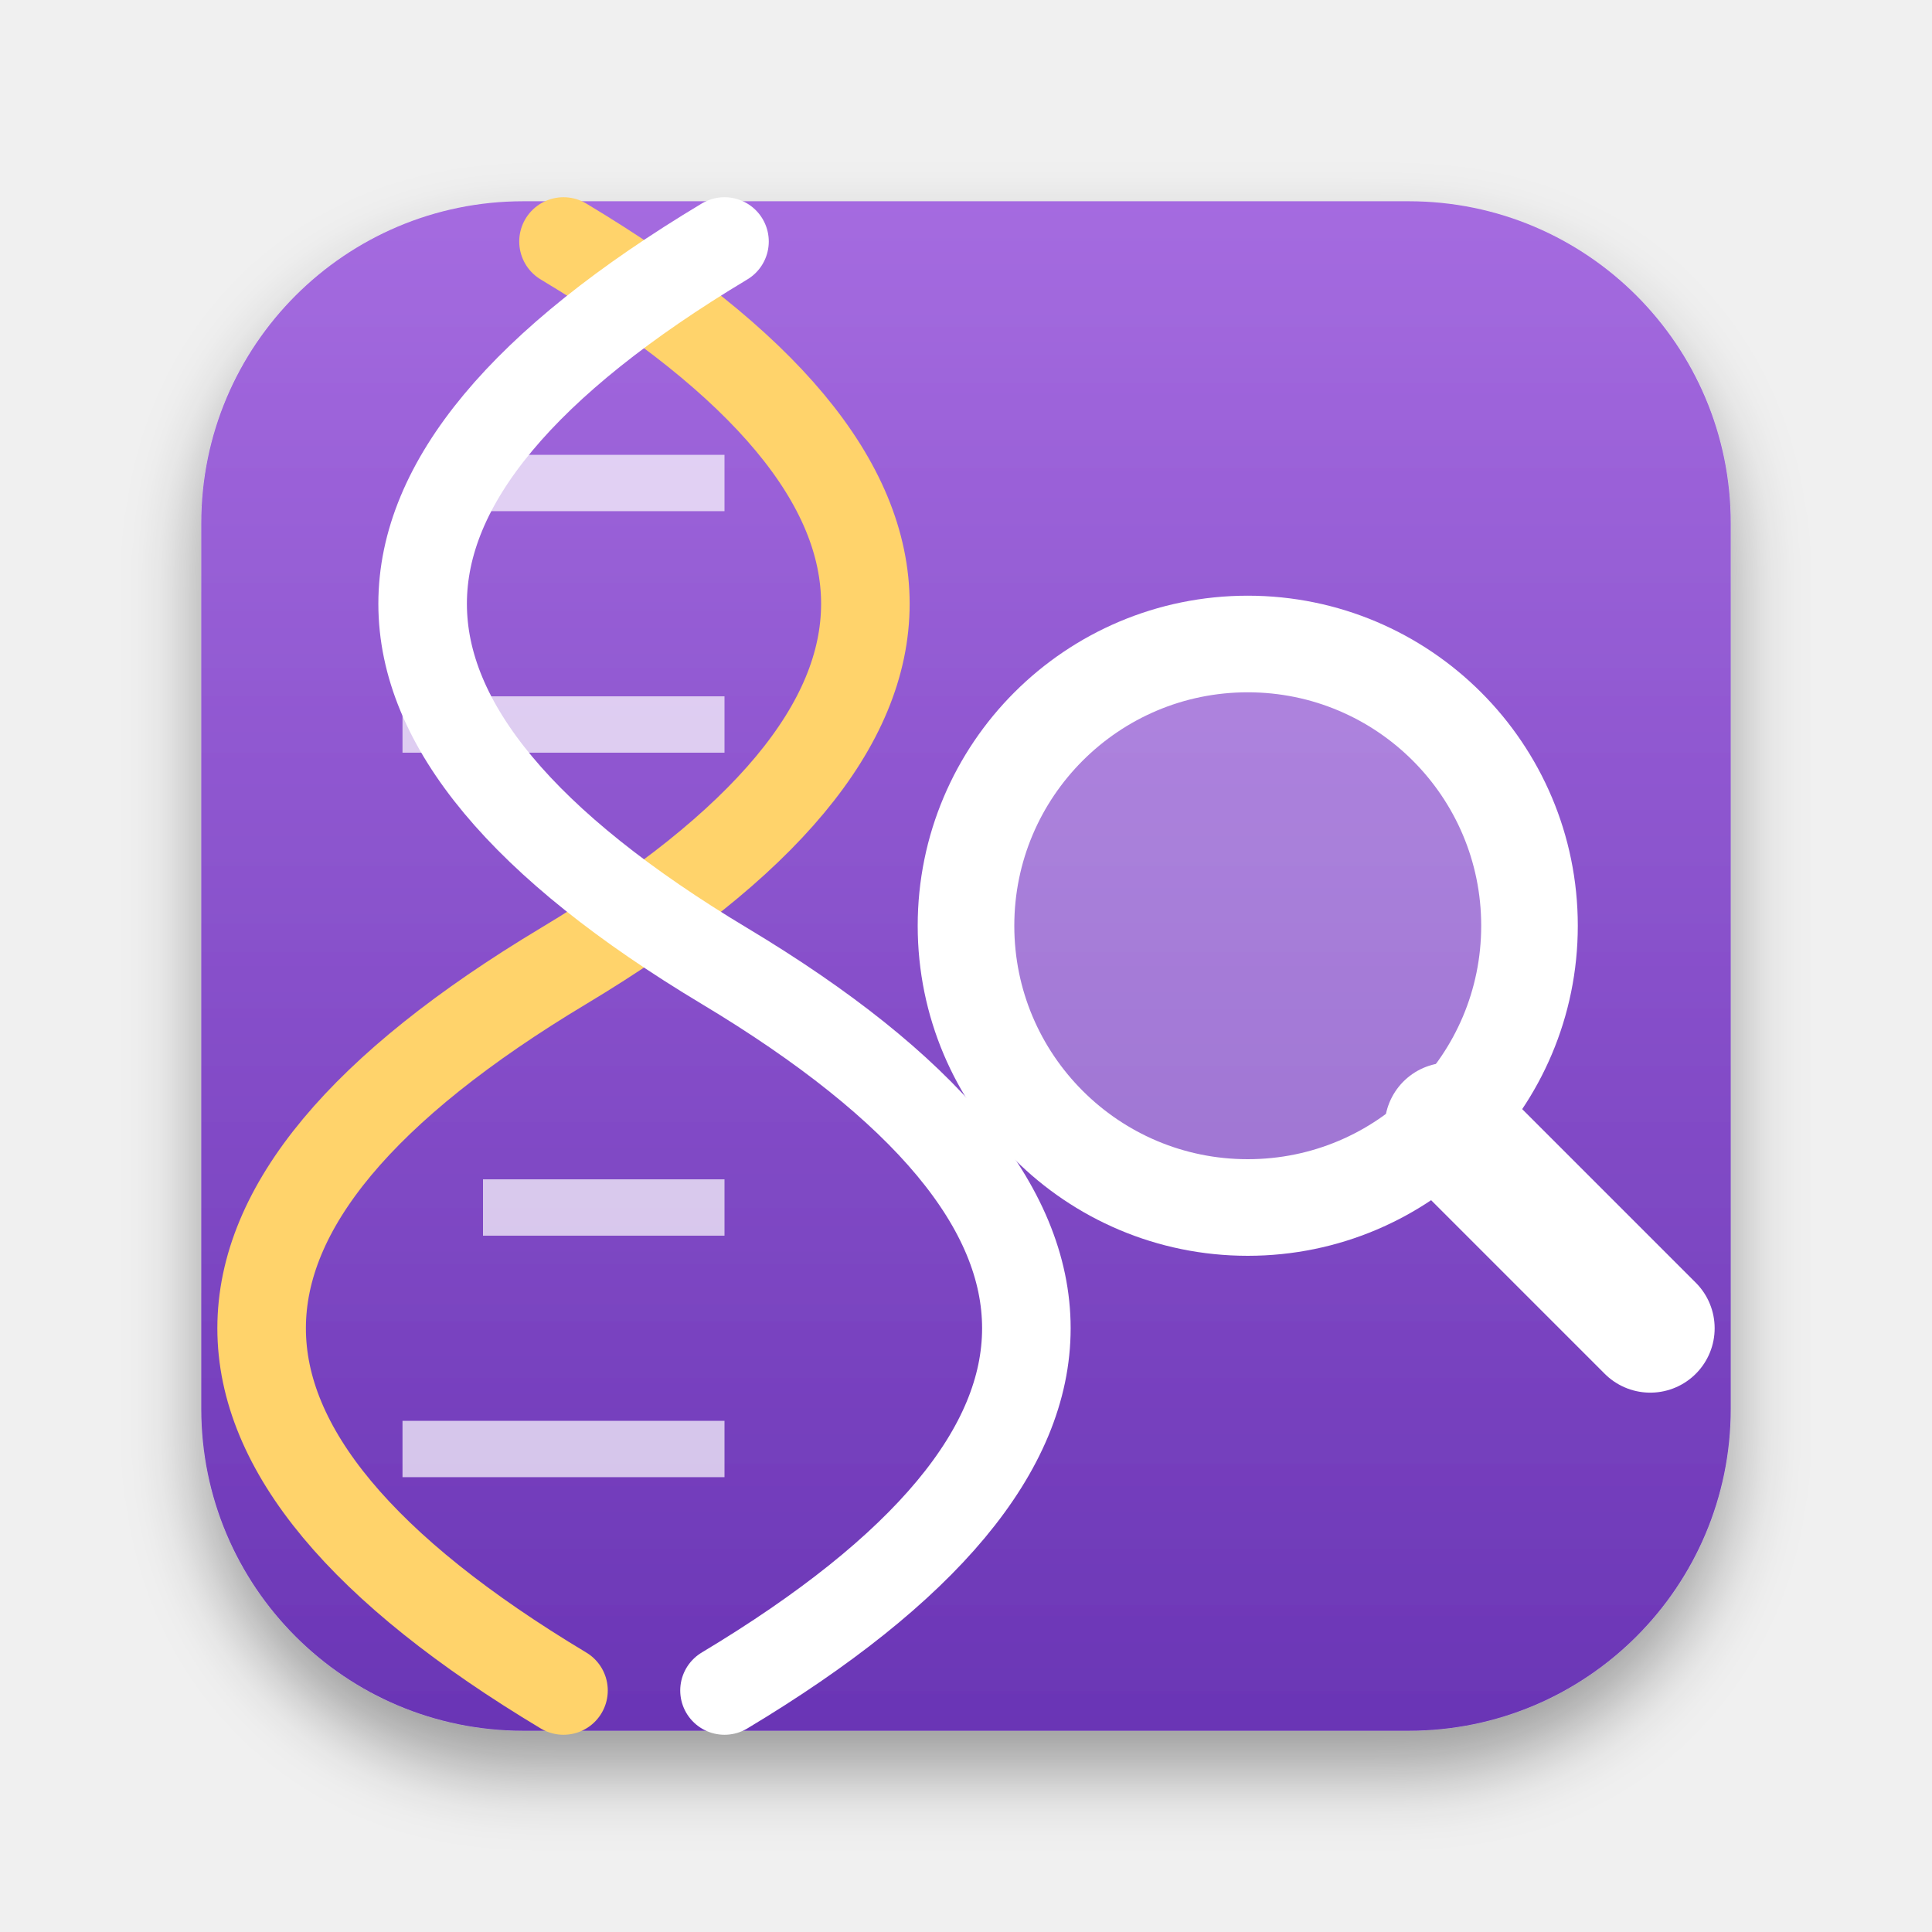
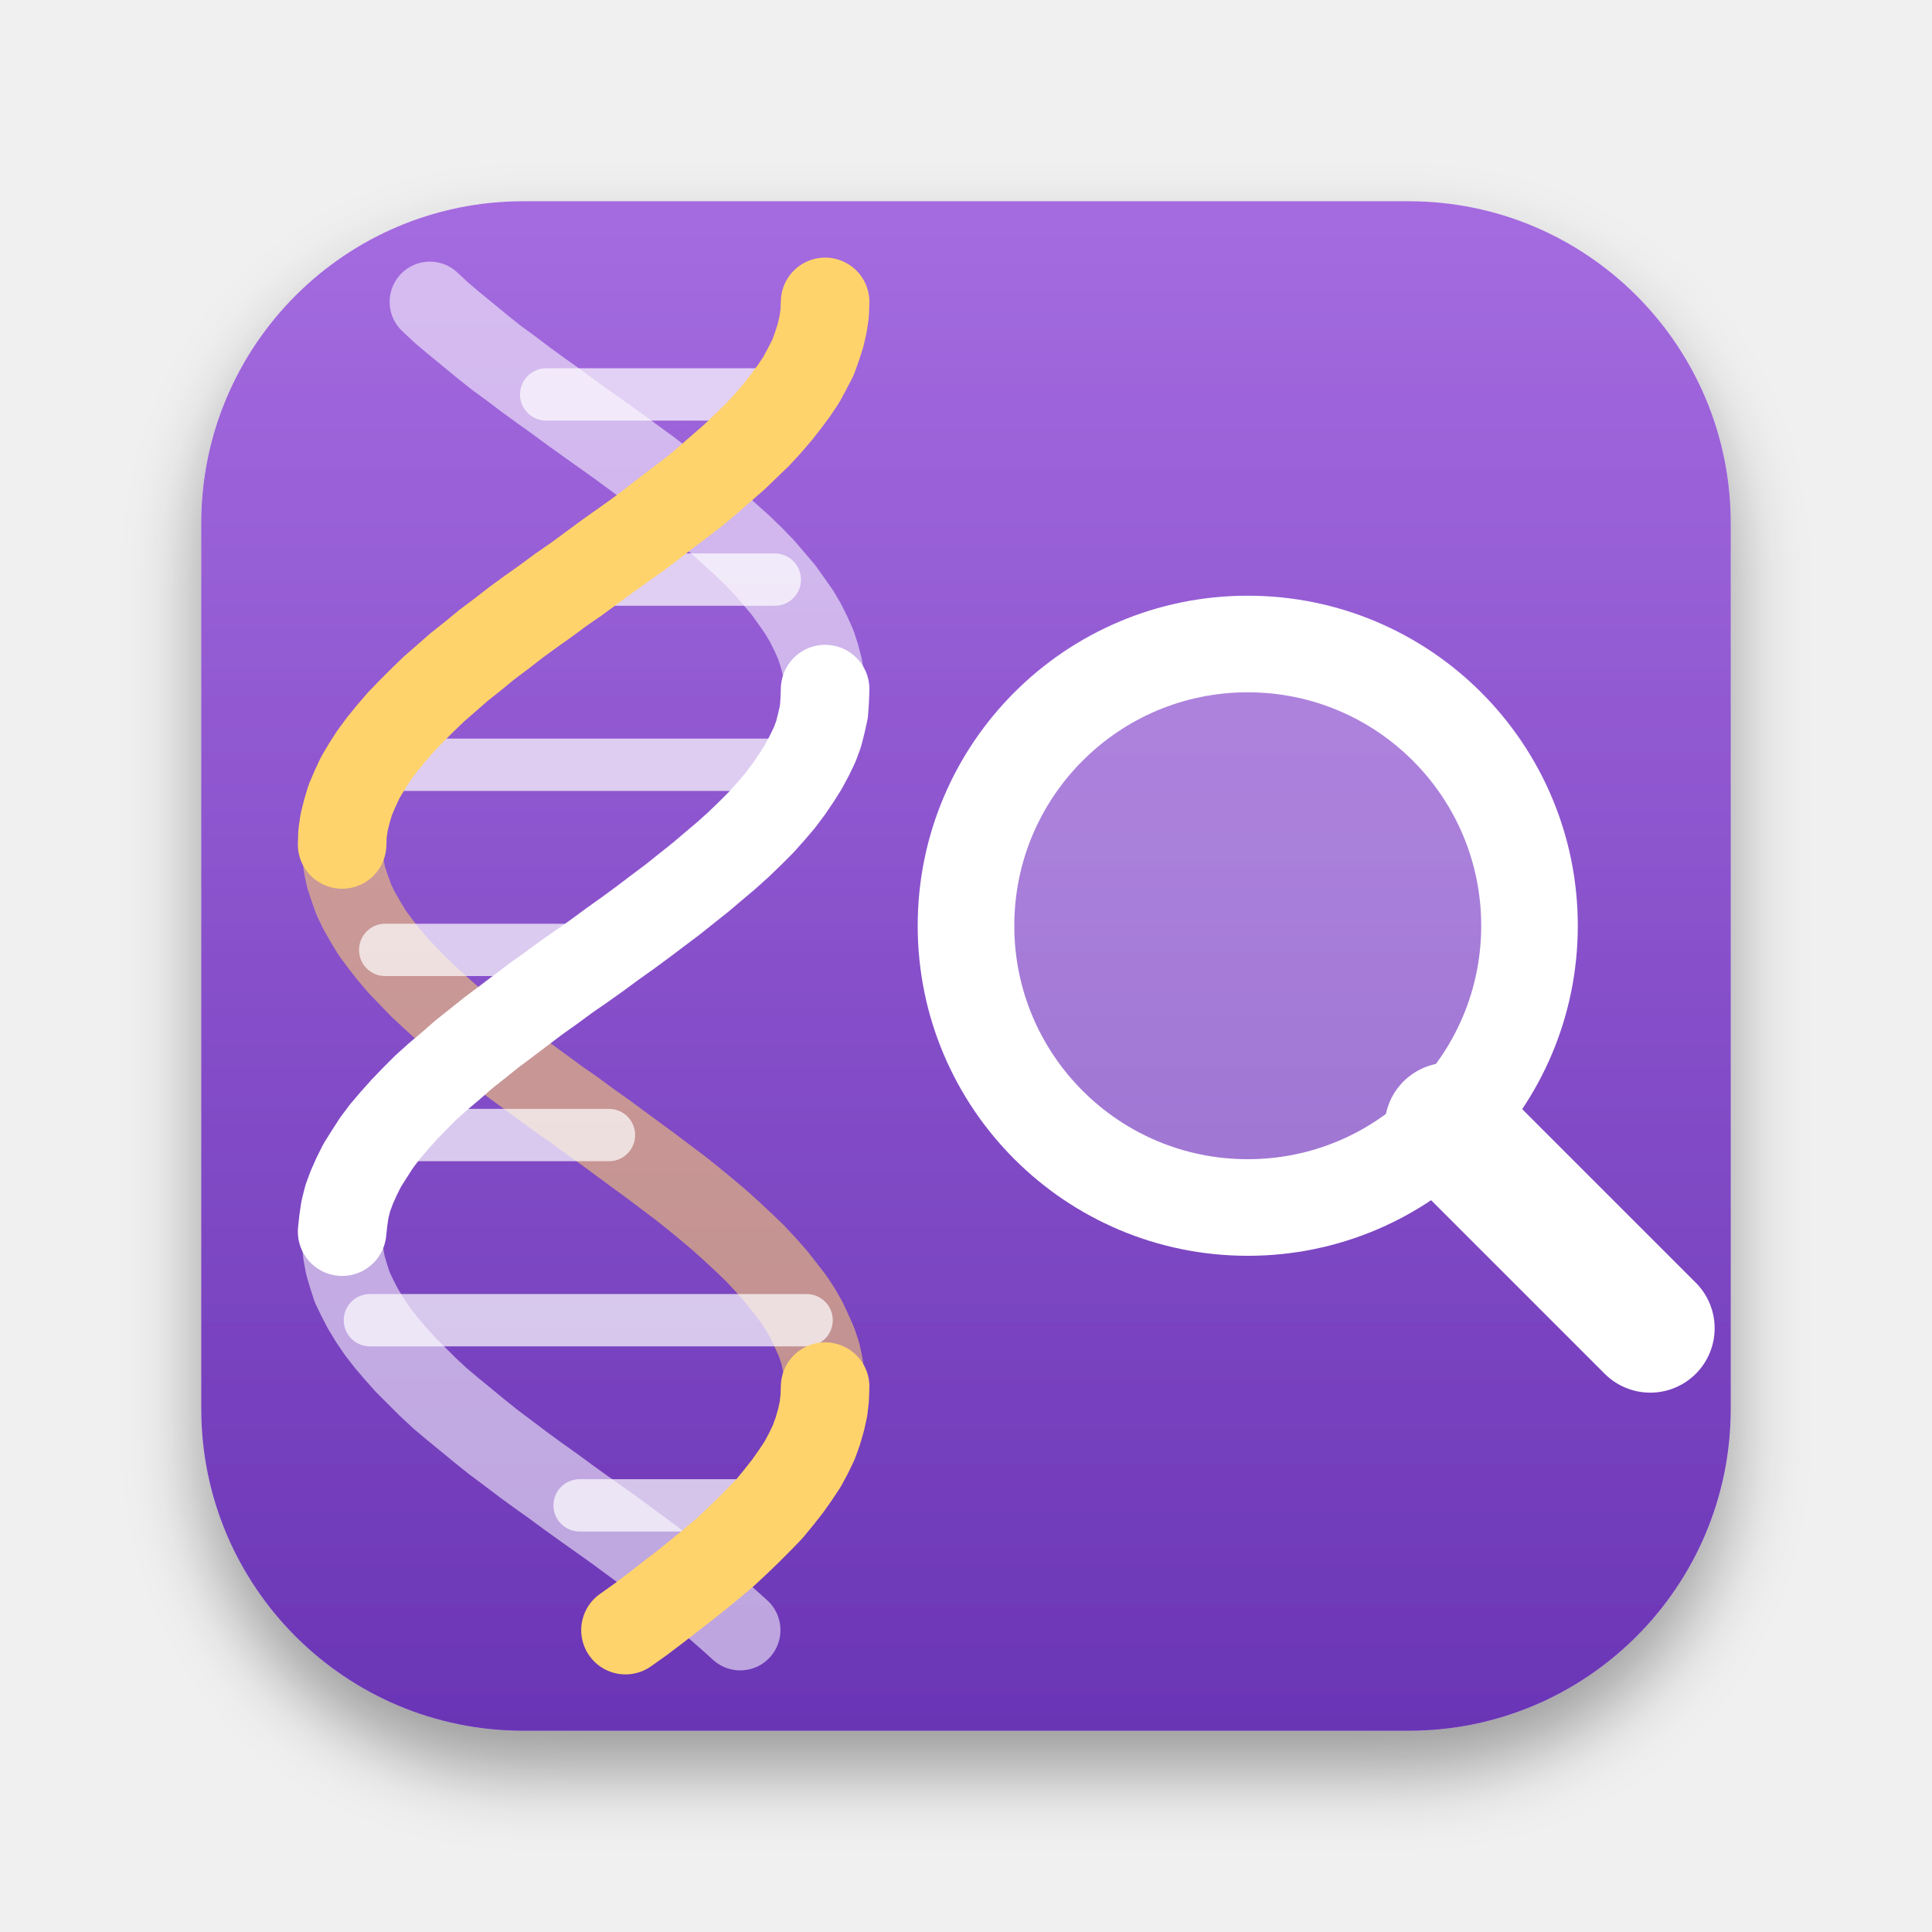
<svg xmlns="http://www.w3.org/2000/svg" width="48" height="48" viewBox="0 0 48 48">
  <defs>
    <filter id="s" x="-20%" y="-20%" width="140%" height="150%">
      <feDropShadow dx="0" dy="1" stdDeviation="0.9" flood-opacity="0.35" />
    </filter>
    <linearGradient id="g" x1="0" y1="0" x2="0" y2="1">
      <stop offset="0" stop-color="#a56be0" />
      <stop offset="1" stop-color="#6a35b5" />
    </linearGradient>
  </defs>
  <g filter="url(#s)">
    <rect x="5" y="5" width="38" height="38" rx="8" fill="url(#g)" />
  </g>
-   <g fill="none" stroke-width="2.2" stroke-linecap="round">
-     <path d="M12 9c10 6 10 12 0 18s-10 12 0 18" stroke="#ffd36b" transform="translate(2 -3)" />
-     <path d="M24 9c-10 6-10 12 0 18s10 12 0 18" stroke="#ffffff" transform="translate(-6 -3)" />
-   </g>
-   <g stroke="#ffffff" stroke-width="1.4" opacity=".7">
-     <path d="M12 12h6M10 18h8M12 30h6M10 36h8" />
+   <g fill="none" stroke-linecap="round" stroke-linejoin="round">
+     <path d="M20.50 7.50 M8.50 20.98 8.51 21.25 8.54 21.52 8.60 21.80 8.69 22.07 8.79 22.35 8.92 22.62 9.08 22.90 9.25 23.18 9.45 23.45 9.67 23.73 9.90 24.00 10.16 24.27 10.43 24.55 10.72 24.82 11.03 25.10 11.35 25.38 11.68 25.65 12.03 25.93 12.38 26.20 12.75 26.48 13.12 26.75 13.49 27.02 13.87 27.30 14.26 27.57 14.64 27.85 15.02 28.12 15.40 28.40 15.78 28.68 16.15 28.95 16.52 29.23 16.88 29.50 17.22 29.77 17.56 30.05 17.88 30.32 18.19 30.60 18.49 30.88 18.77 31.15 19.03 31.43 19.27 31.70 19.49 31.98 19.70 32.25 19.88 32.52 20.04 32.80 20.17 33.08 20.29 33.35 20.38 33.62 20.44 33.90 20.48 34.17 20.50 34.45" stroke="#ffd36b" stroke-width="2" opacity=".55" />
+     <path d="M10.68 7.50 10.98 7.78 11.30 8.05 11.63 8.32 11.97 8.60 12.32 8.88 12.69 9.15 13.06 9.43 13.43 9.70 13.81 9.97 14.19 10.25 14.58 10.53 14.96 10.80 15.34 11.07 15.72 11.35 16.09 11.62 16.46 11.90 16.82 12.18 17.17 12.45 17.51 12.72 17.83 13.00 18.14 13.28 18.44 13.55 18.72 13.82 18.99 14.10 19.23 14.38 19.46 14.65 19.66 14.93 19.85 15.20 20.01 15.47 20.15 15.75 20.27 16.02 20.36 16.30 20.43 16.57 20.48 16.85 20.50 17.12 M8.50 30.60 8.50 30.88 8.53 31.15 8.58 31.43 8.66 31.70 8.75 31.98 8.88 32.25 9.02 32.52 9.19 32.80 9.38 33.08 9.59 33.35 9.82 33.62 10.07 33.90 10.34 34.17 10.62 34.45 10.92 34.73 11.24 35.00 11.57 35.27 11.91 35.55 12.26 35.83 12.62 36.10 12.99 36.38 13.36 36.65 13.74 36.92 14.12 37.20 14.51 37.48 14.89 37.75 15.27 38.02 15.65 38.30 16.03 38.58 16.39 38.85 16.75 39.12 17.11 39.40 17.45 39.67 17.77 39.95 18.09 40.23 18.39 40.50" stroke="#ffffff" stroke-width="2" opacity=".55" />
+     <path d="M19.66 9.80H13.57 M14.29 14.40H19.25 M9.14 19.00H19.99 M9.57 23.60H15.02 M15.13 28.20H9.50 M20.04 32.80H9.19 M19.18 37.40H14.40" stroke="#ffffff" stroke-width="1.3" opacity=".7" />
+     <path d="M20.50 7.50 20.49 7.78 20.45 8.05 20.39 8.32 20.30 8.60 20.20 8.88 20.06 9.15 19.91 9.43 19.73 9.70 19.53 9.97 19.31 10.25 19.07 10.53 18.82 10.80 18.54 11.07 18.25 11.35 17.94 11.62 17.62 11.90 17.29 12.18 16.94 12.45 16.58 12.72 16.22 13.00 15.85 13.28 15.47 13.55 15.09 13.82 14.71 14.10 14.33 14.38 13.94 14.65 13.56 14.93 13.18 15.20 12.81 15.47 12.45 15.75 12.09 16.02 11.75 16.30 11.41 16.57 11.09 16.85 10.78 17.12 10.49 17.40 10.21 17.68 9.95 17.95 9.71 18.23 9.49 18.50 9.29 18.77 9.11 19.05 8.95 19.32 8.82 19.60 8.70 19.88 8.62 20.15 8.55 20.43 8.51 20.70 8.50 20.98 M20.50 34.45 20.49 34.73 20.46 35.00 20.40 35.27 20.32 35.55 20.22 35.83 20.09 36.10 19.94 36.38 19.76 36.65 19.57 36.92 19.35 37.20 19.12 37.48 18.86 37.75 18.59 38.02 18.30 38.30 18.00 38.58 17.68 38.85 17.35 39.12 17.00 39.40 16.65 39.67 16.29 39.95 15.92 40.23 15.54 40.50" stroke="#ffd36b" stroke-width="2.2" />
+     <path d="M20.50 17.12 20.49 17.40 20.47 17.68 20.41 17.95 20.34 18.23 20.24 18.50 20.11 18.77 19.96 19.05 19.79 19.32 19.60 19.60 19.39 19.88 19.16 20.15 18.91 20.43 18.64 20.70 18.35 20.98 18.05 21.25 17.73 21.52 17.40 21.80 17.06 22.07 16.71 22.35 16.35 22.62 15.98 22.90 15.60 23.18 15.22 23.45 14.84 23.73 14.46 24.00 14.07 24.27 13.69 24.55 13.31 24.82 12.94 25.10 12.57 25.38 12.21 25.65 11.86 25.93 11.52 26.20 11.20 26.48 10.88 26.75 10.58 27.02 10.30 27.30 10.04 27.57 9.79 27.85 9.56 28.12 9.35 28.40 9.17 28.68 9.00 28.95 8.86 29.23 8.74 29.50 8.64 29.77 8.57 30.05 8.53 30.32 8.50 30.60" stroke="#ffffff" stroke-width="2.2" />
  </g>
  <circle cx="31" cy="23" r="7" fill="rgba(255,255,255,.25)" stroke="#fff" stroke-width="2.4" />
  <path d="M36 28l5 5" stroke="#fff" stroke-width="3.2" stroke-linecap="round" />
</svg>
